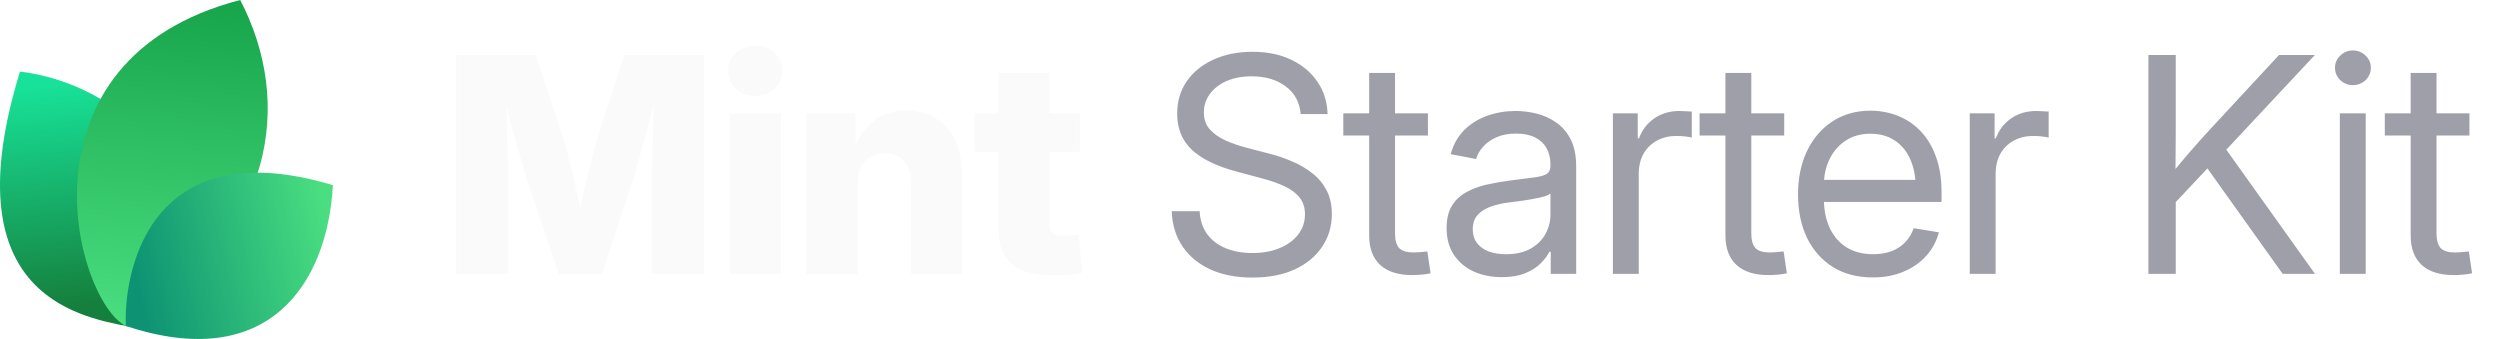
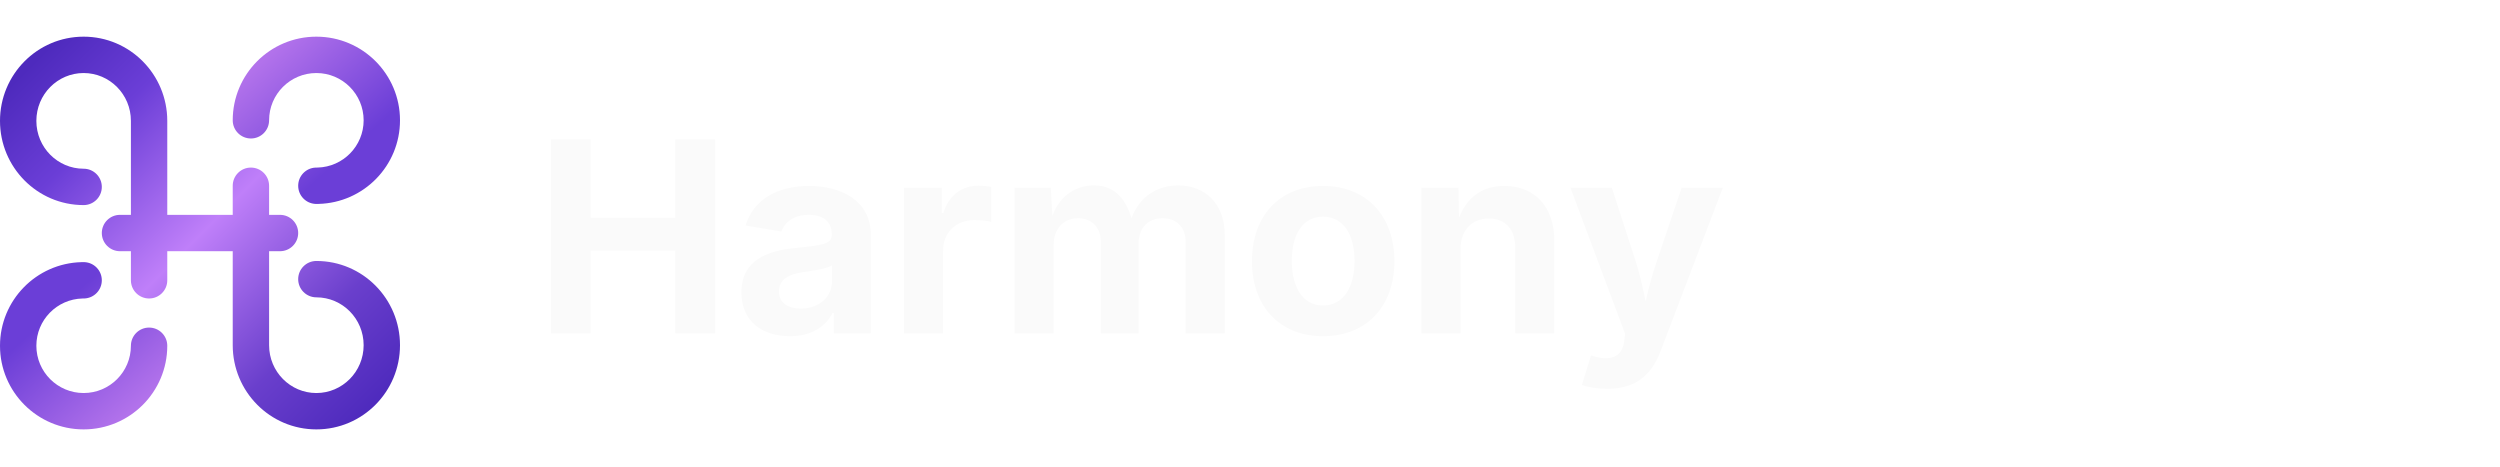
- <svg xmlns="http://www.w3.org/2000/svg" width="177" height="24" viewBox="0 0 177 24" fill="none">
-   <path d="M9.061 23.108C5.268 22.377 -3.391 20.627 1.417 5.064C9.634 6.099 16.973 14.064 9.061 23.108Z" fill="url(#paint0_linear_17557_2145)" />
-   <path d="M8.919 23.094C5.276 21.222 0.784 4.209 17.007 0C20.757 7.193 19.621 16.545 8.919 23.094Z" fill="url(#paint1_linear_17557_2145)" />
-   <path d="M8.914 23.079C8.735 19.882 10.159 9.085 23.57 13.111C23.181 20.123 18.984 26.418 8.914 23.079Z" fill="url(#paint2_linear_17557_2145)" />
-   <path d="M32.301 19.392V3.894H37.938L39.925 9.948C40.036 10.315 40.164 10.787 40.31 11.362C40.462 11.938 40.611 12.552 40.757 13.204C40.91 13.855 41.048 14.483 41.173 15.086C41.305 15.682 41.412 16.192 41.495 16.615H40.695C40.771 16.192 40.871 15.682 40.996 15.086C41.128 14.49 41.267 13.866 41.412 13.214C41.565 12.562 41.714 11.948 41.86 11.373C42.005 10.79 42.133 10.315 42.244 9.948L44.2 3.894H49.848V19.392H46.166V12.704C46.166 12.357 46.173 11.917 46.187 11.383C46.2 10.849 46.214 10.27 46.228 9.646C46.249 9.022 46.266 8.391 46.28 7.753C46.301 7.115 46.311 6.519 46.311 5.964H46.623C46.485 6.561 46.332 7.181 46.166 7.826C45.999 8.471 45.833 9.102 45.666 9.719C45.507 10.336 45.351 10.901 45.198 11.414C45.053 11.928 44.928 12.357 44.824 12.704L42.608 19.392H39.561L37.314 12.704C37.203 12.357 37.072 11.928 36.919 11.414C36.773 10.901 36.614 10.34 36.441 9.729C36.274 9.112 36.104 8.481 35.931 7.836C35.764 7.192 35.608 6.567 35.463 5.964H35.827C35.834 6.512 35.844 7.105 35.858 7.743C35.872 8.374 35.886 9.005 35.9 9.636C35.92 10.26 35.938 10.839 35.952 11.373C35.965 11.907 35.972 12.351 35.972 12.704V19.392H32.301ZM51.668 19.392V8.024H55.288V19.392H51.668ZM53.468 6.786C52.927 6.786 52.473 6.616 52.105 6.276C51.738 5.93 51.554 5.507 51.554 5.007C51.554 4.508 51.738 4.088 52.105 3.749C52.473 3.409 52.927 3.239 53.468 3.239C54.009 3.239 54.463 3.409 54.83 3.749C55.198 4.082 55.382 4.501 55.382 5.007C55.382 5.507 55.198 5.93 54.83 6.276C54.463 6.616 54.009 6.786 53.468 6.786ZM60.708 13.027V19.392H57.088V8.024H60.551L60.593 10.967H60.281C60.593 10.024 61.061 9.268 61.685 8.7C62.309 8.124 63.138 7.836 64.171 7.836C64.975 7.836 65.672 8.017 66.262 8.377C66.851 8.731 67.302 9.234 67.614 9.885C67.933 10.537 68.092 11.307 68.092 12.194V19.392H64.483V12.912C64.483 12.26 64.32 11.754 63.994 11.394C63.675 11.033 63.221 10.853 62.632 10.853C62.25 10.853 61.914 10.936 61.623 11.102C61.332 11.269 61.106 11.515 60.947 11.841C60.787 12.16 60.708 12.555 60.708 13.027ZM76.456 8.024V10.749H69.008V8.024H76.456ZM70.683 5.163H74.292V15.783C74.292 16.102 74.361 16.334 74.5 16.48C74.646 16.625 74.899 16.698 75.259 16.698C75.405 16.698 75.596 16.688 75.831 16.667C76.074 16.646 76.251 16.629 76.362 16.615L76.632 19.309C76.313 19.378 75.963 19.427 75.582 19.455C75.207 19.482 74.836 19.496 74.469 19.496C73.2 19.496 72.25 19.222 71.619 18.674C70.995 18.127 70.683 17.308 70.683 16.22V5.163Z" fill="#FAFAFA" />
-   <path d="M88.667 19.652C87.523 19.652 86.528 19.458 85.682 19.07C84.843 18.681 84.188 18.137 83.716 17.437C83.245 16.736 82.992 15.908 82.957 14.951H84.933C84.968 15.596 85.148 16.14 85.474 16.584C85.8 17.021 86.24 17.354 86.795 17.582C87.35 17.804 87.974 17.915 88.667 17.915C89.388 17.915 90.026 17.801 90.581 17.572C91.143 17.343 91.583 17.024 91.902 16.615C92.228 16.199 92.391 15.717 92.391 15.169C92.391 14.698 92.266 14.306 92.017 13.994C91.767 13.675 91.413 13.408 90.956 13.193C90.498 12.978 89.954 12.787 89.323 12.621L87.502 12.132C86.123 11.765 85.082 11.255 84.382 10.603C83.689 9.944 83.342 9.095 83.342 8.055C83.342 7.174 83.571 6.404 84.028 5.746C84.486 5.087 85.117 4.577 85.921 4.217C86.726 3.849 87.645 3.666 88.678 3.666C89.718 3.666 90.63 3.853 91.413 4.227C92.204 4.602 92.824 5.122 93.275 5.787C93.726 6.446 93.965 7.209 93.993 8.076H92.089C92.013 7.23 91.656 6.574 91.018 6.11C90.387 5.638 89.586 5.403 88.615 5.403C87.95 5.403 87.36 5.513 86.847 5.735C86.341 5.957 85.946 6.262 85.661 6.651C85.377 7.032 85.235 7.469 85.235 7.961C85.235 8.447 85.377 8.849 85.661 9.168C85.946 9.48 86.317 9.74 86.774 9.948C87.232 10.149 87.724 10.319 88.251 10.457L89.884 10.884C90.439 11.023 90.977 11.206 91.496 11.435C92.023 11.657 92.495 11.934 92.911 12.267C93.334 12.593 93.67 12.995 93.92 13.474C94.17 13.945 94.294 14.504 94.294 15.149C94.294 16.015 94.066 16.788 93.608 17.468C93.157 18.148 92.512 18.681 91.673 19.07C90.834 19.458 89.832 19.652 88.667 19.652ZM101.097 8.024V9.594H95.106V8.024H101.097ZM96.937 5.163H98.767V16.521C98.767 17 98.865 17.347 99.059 17.562C99.26 17.77 99.6 17.874 100.078 17.874C100.21 17.874 100.366 17.867 100.546 17.853C100.733 17.832 100.903 17.815 101.056 17.801L101.285 19.351C101.097 19.392 100.886 19.423 100.65 19.444C100.414 19.465 100.189 19.475 99.974 19.475C98.996 19.475 98.244 19.236 97.717 18.758C97.197 18.272 96.937 17.579 96.937 16.677V5.163ZM106.33 19.621C105.595 19.621 104.932 19.489 104.343 19.226C103.754 18.955 103.285 18.564 102.939 18.05C102.592 17.53 102.419 16.896 102.419 16.147C102.419 15.495 102.547 14.965 102.804 14.556C103.06 14.146 103.403 13.828 103.833 13.599C104.263 13.363 104.742 13.186 105.269 13.068C105.796 12.95 106.333 12.857 106.881 12.787C107.574 12.69 108.132 12.617 108.555 12.569C108.978 12.52 109.287 12.441 109.481 12.33C109.675 12.212 109.772 12.014 109.772 11.737V11.654C109.772 11.203 109.679 10.815 109.492 10.489C109.311 10.163 109.041 9.91 108.68 9.729C108.32 9.549 107.872 9.459 107.338 9.459C106.805 9.459 106.34 9.546 105.945 9.719C105.556 9.892 105.241 10.118 104.998 10.395C104.755 10.665 104.593 10.953 104.509 11.258L102.71 10.915C102.897 10.222 103.22 9.65 103.677 9.199C104.135 8.748 104.679 8.412 105.31 8.19C105.941 7.968 106.607 7.857 107.307 7.857C107.8 7.857 108.295 7.92 108.795 8.044C109.301 8.169 109.765 8.381 110.188 8.679C110.611 8.97 110.951 9.369 111.208 9.875C111.464 10.374 111.593 11.005 111.593 11.768V19.392H109.793V17.822H109.7C109.568 18.085 109.363 18.359 109.086 18.643C108.809 18.921 108.444 19.153 107.994 19.34C107.543 19.527 106.988 19.621 106.33 19.621ZM106.621 17.998C107.321 17.998 107.904 17.867 108.368 17.603C108.84 17.333 109.19 16.986 109.419 16.563C109.654 16.133 109.772 15.682 109.772 15.211V13.692C109.703 13.769 109.554 13.841 109.325 13.911C109.096 13.973 108.829 14.032 108.524 14.088C108.226 14.143 107.921 14.192 107.609 14.233C107.304 14.275 107.033 14.309 106.798 14.337C106.354 14.393 105.938 14.49 105.549 14.628C105.168 14.76 104.86 14.954 104.624 15.211C104.388 15.467 104.27 15.811 104.27 16.241C104.27 16.615 104.367 16.934 104.561 17.198C104.762 17.461 105.04 17.662 105.393 17.801C105.747 17.933 106.156 17.998 106.621 17.998ZM114.193 19.392V8.024H115.951V9.792H116.045C116.253 9.209 116.61 8.741 117.116 8.388C117.622 8.034 118.219 7.857 118.905 7.857C119.058 7.857 119.217 7.864 119.384 7.878C119.55 7.885 119.682 7.892 119.779 7.899V9.74C119.716 9.719 119.578 9.695 119.363 9.667C119.155 9.639 118.922 9.625 118.666 9.625C118.174 9.625 117.726 9.733 117.324 9.948C116.922 10.163 116.603 10.471 116.367 10.874C116.138 11.276 116.024 11.758 116.024 12.319V19.392H114.193ZM126.322 8.024V9.594H120.33V8.024H126.322ZM122.161 5.163H123.992V16.521C123.992 17 124.089 17.347 124.283 17.562C124.484 17.77 124.824 17.874 125.302 17.874C125.434 17.874 125.59 17.867 125.77 17.853C125.958 17.832 126.127 17.815 126.28 17.801L126.509 19.351C126.322 19.392 126.11 19.423 125.874 19.444C125.639 19.465 125.413 19.475 125.198 19.475C124.221 19.475 123.468 19.236 122.941 18.758C122.421 18.272 122.161 17.579 122.161 16.677V5.163ZM132.604 19.642C131.502 19.642 130.555 19.396 129.765 18.903C128.974 18.404 128.364 17.714 127.934 16.834C127.511 15.946 127.3 14.927 127.3 13.775C127.3 12.611 127.511 11.584 127.934 10.697C128.364 9.802 128.964 9.102 129.734 8.596C130.51 8.089 131.408 7.836 132.428 7.836C133.1 7.836 133.738 7.954 134.341 8.19C134.952 8.426 135.489 8.783 135.954 9.261C136.425 9.74 136.793 10.343 137.056 11.071C137.327 11.792 137.462 12.645 137.462 13.63V14.296H128.433V12.735H136.463L135.631 13.297C135.631 12.541 135.506 11.876 135.257 11.3C135.007 10.725 134.643 10.277 134.165 9.958C133.686 9.632 133.107 9.469 132.428 9.469C131.748 9.469 131.162 9.632 130.67 9.958C130.177 10.284 129.796 10.725 129.526 11.279C129.262 11.827 129.13 12.441 129.13 13.12V14.046C129.13 14.864 129.273 15.572 129.557 16.168C129.841 16.757 130.243 17.211 130.763 17.53C131.283 17.842 131.901 17.998 132.615 17.998C133.093 17.998 133.523 17.929 133.905 17.79C134.293 17.645 134.619 17.433 134.882 17.156C135.153 16.879 135.354 16.546 135.486 16.157L137.275 16.449C137.108 17.08 136.81 17.634 136.38 18.113C135.95 18.591 135.413 18.966 134.768 19.236C134.123 19.507 133.402 19.642 132.604 19.642ZM139.459 19.392V8.024H141.217V9.792H141.311C141.519 9.209 141.876 8.741 142.382 8.388C142.888 8.034 143.485 7.857 144.171 7.857C144.324 7.857 144.483 7.864 144.649 7.878C144.816 7.885 144.948 7.892 145.045 7.899V9.74C144.982 9.719 144.844 9.695 144.629 9.667C144.421 9.639 144.188 9.625 143.932 9.625C143.439 9.625 142.992 9.733 142.59 9.948C142.188 10.163 141.869 10.471 141.633 10.874C141.404 11.276 141.29 11.758 141.29 12.319V19.392H139.459ZM153.429 14.961V12.715C153.783 12.257 154.136 11.82 154.49 11.404C154.844 10.981 155.204 10.565 155.572 10.156C155.939 9.74 156.314 9.327 156.695 8.918L161.355 3.894H163.893L157.277 10.967H157.184L153.429 14.961ZM152.108 19.392V3.894H154.043V9.241L154.022 12.559L154.043 13.505V19.392H152.108ZM161.615 19.392L155.967 11.477L157.173 9.969L163.903 19.392H161.615ZM165.661 19.392V8.024H167.492V19.392H165.661ZM166.587 6.027C166.24 6.027 165.942 5.909 165.692 5.673C165.443 5.43 165.318 5.139 165.318 4.799C165.318 4.459 165.443 4.172 165.692 3.936C165.942 3.693 166.24 3.572 166.587 3.572C166.934 3.572 167.232 3.693 167.482 3.936C167.731 4.172 167.856 4.459 167.856 4.799C167.856 5.139 167.731 5.43 167.482 5.673C167.232 5.909 166.934 6.027 166.587 6.027ZM174.836 8.024V9.594H168.844V8.024H174.836ZM170.675 5.163H172.506V16.521C172.506 17 172.603 17.347 172.797 17.562C172.998 17.77 173.338 17.874 173.816 17.874C173.948 17.874 174.104 17.867 174.284 17.853C174.472 17.832 174.641 17.815 174.794 17.801L175.023 19.351C174.836 19.392 174.624 19.423 174.388 19.444C174.153 19.465 173.927 19.475 173.712 19.475C172.735 19.475 171.982 19.236 171.455 18.758C170.935 18.272 170.675 17.579 170.675 16.677V5.163Z" fill="#9F9FA9" />
+ <svg xmlns="http://www.w3.org/2000/svg" width="150" height="28" viewBox="0 0 150 28" fill="none">
+   <g transform="translate(0, 2) scale(0.1)">
+     <path d="M78.546 187.455C78.546 203.119 65.847 215.818 50.182 215.818C34.517 215.818 21.818 203.119 21.818 187.455C21.818 172.035 34.123 159.488 49.449 159.099L50.182 159.091L50.742 159.076C56.507 158.784 61.091 154.019 61.091 148.182C61.091 142.345 56.507 137.579 50.742 137.288L50.182 137.273L48.886 137.29C21.77 137.977 2.07553e-07 160.173 0 187.455C0 215.169 22.467 237.636 50.182 237.636C77.897 237.636 100.364 215.169 100.364 187.455C100.364 181.43 95.48 176.545 89.455 176.545C83.43 176.545 78.546 181.43 78.546 187.455Z" fill="url(#paint0_linear_harmony_dark)" />
+     <path d="M161.455 52.182C161.455 36.517 174.153 23.818 189.818 23.818C205.483 23.818 218.182 36.517 218.182 52.182C218.182 67.602 205.877 80.148 190.551 80.537L189.818 80.545L189.258 80.56C183.493 80.852 178.909 85.618 178.909 91.454C178.909 97.291 183.493 102.057 189.258 102.349L189.818 102.364L191.114 102.347C218.23 101.659 240 79.463 240 52.182C240 24.467 217.533 2 189.818 2C162.103 2 139.636 24.467 139.636 52.182C139.636 58.207 144.52 63.091 150.545 63.091C156.57 63.091 161.455 58.207 161.455 52.182Z" fill="url(#paint1_linear_harmony_dark)" />
+     <path d="M50.182 2C77.986 2 100.364 24.712 100.364 52.527V108.909H139.636V91.454C139.636 85.43 144.521 80.545 150.545 80.545C156.57 80.545 161.455 85.43 161.455 91.454V108.909H168C174.025 108.909 178.909 113.793 178.909 119.818C178.909 125.843 174.025 130.727 168 130.727H161.455V187.109C161.455 203.054 174.243 215.818 189.818 215.818C205.393 215.818 218.182 203.054 218.182 187.109C218.181 171.165 205.393 158.403 189.818 158.403C183.794 158.403 178.91 153.518 178.909 147.494C178.909 141.469 183.793 136.584 189.818 136.584C217.622 136.584 240 159.295 240 187.109C240 214.924 217.622 237.636 189.818 237.636C162.014 237.636 139.636 214.924 139.636 187.109V130.727H100.364V148.182C100.364 154.207 95.48 159.091 89.454 159.091C83.43 159.091 78.546 154.207 78.546 148.182V130.727H72C65.975 130.727 61.091 125.843 61.091 119.818C61.091 113.793 65.975 108.909 72 108.909H78.546V52.527C78.546 36.582 65.757 23.818 50.182 23.818C34.607 23.818 21.818 36.582 21.818 52.527C21.819 68.472 34.607 81.234 50.182 81.234C56.206 81.234 61.09 86.118 61.091 92.143C61.091 98.168 56.207 103.052 50.182 103.052C22.378 103.052 0 80.342 0 52.527C0 24.712 22.378 2 50.182 2Z" fill="url(#paint2_linear_harmony_dark)" />
+   </g>
+   <text x="32" y="20" font-family="Inter, system-ui, -apple-system, sans-serif" font-size="16" font-weight="700" fill="#FAFAFA">Harmony</text>
  <defs>
-     <linearGradient id="paint0_linear_17557_2145" x1="3.776" y1="5.916" x2="5.232" y2="21.559" gradientUnits="userSpaceOnUse">
-       <stop stop-color="#18E299" />
-       <stop offset="1" stop-color="#15803D" />
+     <linearGradient id="paint0_linear_harmony_dark" x1="30.516" y1="160.198" x2="85.179" y2="220.934" gradientUnits="userSpaceOnUse">
+       <stop offset="0.079" stop-color="#6B3ED7" />
+       <stop offset="1" stop-color="#B272EB" />
    </linearGradient>
-     <linearGradient id="paint1_linear_17557_2145" x1="12.171" y1="-0.718" x2="10.19" y2="22.983" gradientUnits="userSpaceOnUse">
-       <stop stop-color="#16A34A" />
-       <stop offset="1" stop-color="#4ADE80" />
+     <linearGradient id="paint1_linear_harmony_dark" x1="209.484" y1="79.438" x2="154.821" y2="18.702" gradientUnits="userSpaceOnUse">
+       <stop offset="0.079" stop-color="#6B3ED7" />
+       <stop offset="1" stop-color="#B272EB" />
    </linearGradient>
-     <linearGradient id="paint2_linear_17557_2145" x1="23.133" y1="15.353" x2="9.338" y2="18.52" gradientUnits="userSpaceOnUse">
-       <stop stop-color="#4ADE80" />
-       <stop offset="1" stop-color="#0D9373" />
+     <linearGradient id="paint2_linear_harmony_dark" x1="18.824" y1="18.649" x2="224.329" y2="224.147" gradientUnits="userSpaceOnUse">
+       <stop stop-color="#4E2ABD" />
+       <stop offset="0.197" stop-color="#6B3ED7" />
+       <stop offset="0.495" stop-color="#BF7FF9" />
+       <stop offset="0.798" stop-color="#6A3FCC" />
+       <stop offset="1" stop-color="#4E2ABD" />
    </linearGradient>
  </defs>
</svg>
